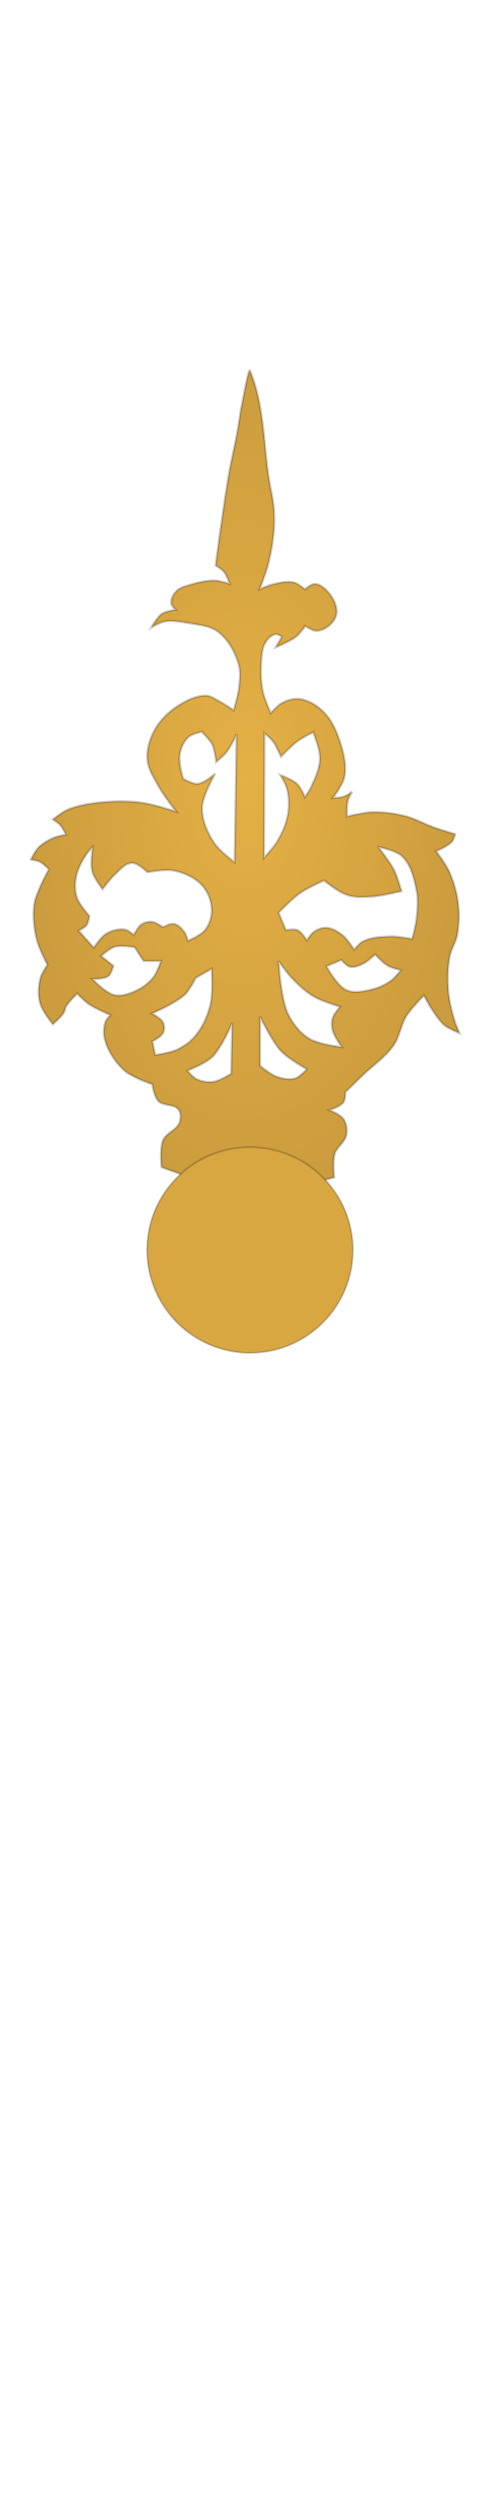
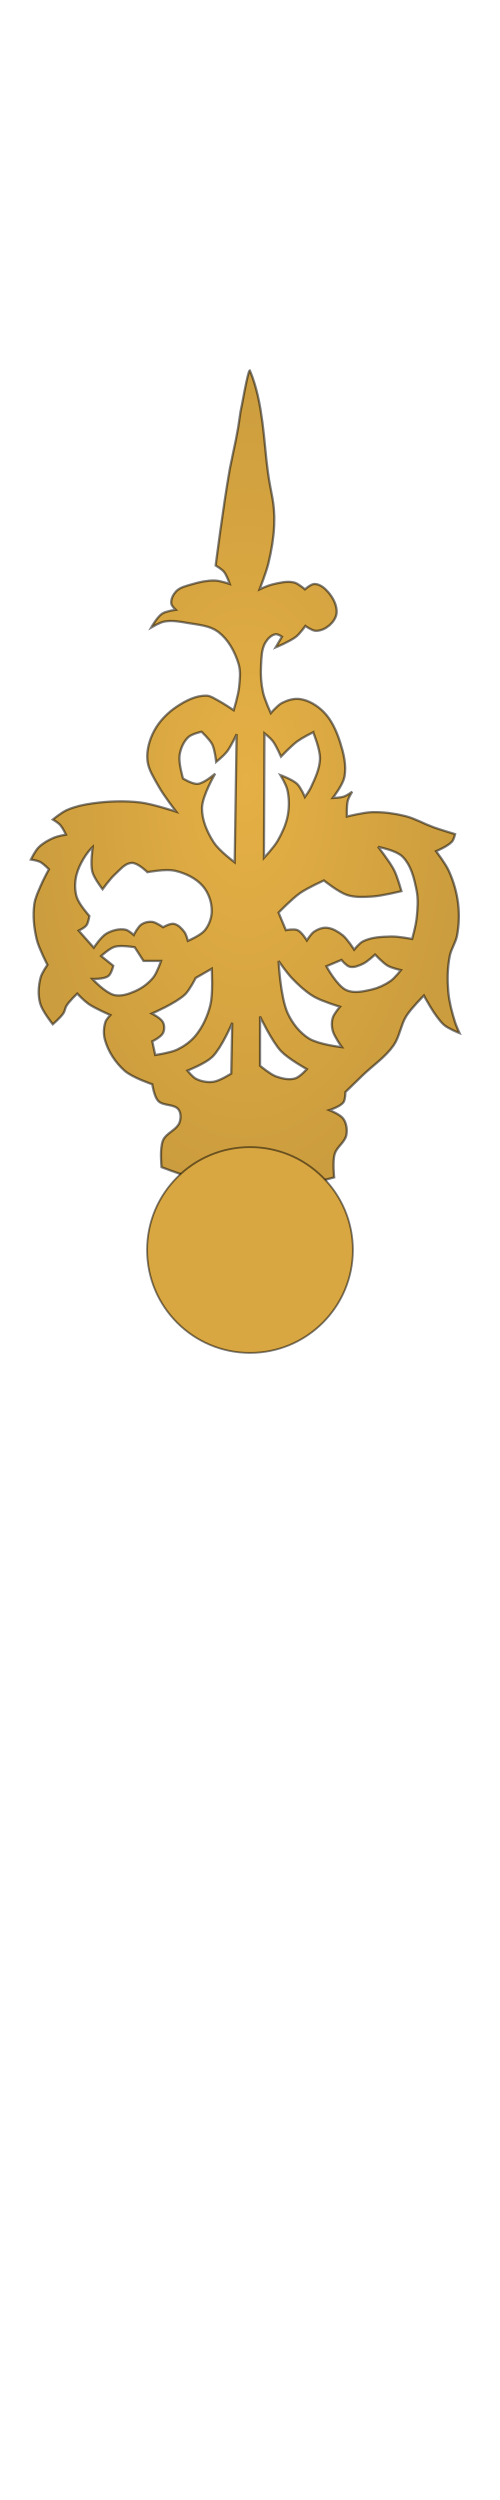
<svg xmlns="http://www.w3.org/2000/svg" xmlns:xlink="http://www.w3.org/1999/xlink" width="200" height="1000" viewBox="0 0 52.917 264.583" version="1.1" id="svg5" xml:space="preserve">
  <defs id="defs2">
    <linearGradient id="linearGradient14214">
      <stop style="stop-color:#e5b045;stop-opacity:1;" offset="0" id="stop14210" />
      <stop style="stop-color:#cc9d3e;stop-opacity:1;" offset="1" id="stop14212" />
    </linearGradient>
    <radialGradient xlink:href="#linearGradient14214" id="radialGradient14216" cx="25.974" cy="79.479" fx="25.974" fy="79.479" r="24.672" gradientTransform="matrix(0.9278627,0,0,1.766453,1.873709,-57.74171)" gradientUnits="userSpaceOnUse" />
  </defs>
  <g id="layer1">
-     <path id="path11168" style="fill:url(#radialGradient14216);fill-opacity:1;stroke:#000000;stroke-width:0.245px;stroke-linecap:butt;stroke-linejoin:miter;stroke-opacity:0.2" d="m 26.438,39.2 c -0.215,0.014 -0.904,4.159 -0.981,4.361 -0.336,2.548 -0.612,3.443 -1.135,6.064 -0.716,4.062 -1.496,10.218 -1.496,10.218 0,0 0.645,0.385 0.877,0.671 0.301,0.37 0.619,1.29 0.619,1.29 0,0 -1.018,-0.344 -1.548,-0.362 -0.854,-0.029 -1.711,0.166 -2.529,0.413 -0.56,0.169 -1.195,0.3 -1.6,0.723 -0.32,0.335 -0.568,0.83 -0.516,1.29 0.031,0.27 0.465,0.671 0.465,0.671 0,0 -1.029,0.133 -1.445,0.413 -0.508,0.342 -1.135,1.445 -1.135,1.445 0,0 0.893,-0.529 1.393,-0.619 0.814,-0.146 1.662,0.013 2.477,0.155 1.094,0.191 2.311,0.263 3.2,0.929 1.077,0.807 1.778,2.118 2.168,3.406 0.239,0.79 0.137,1.656 0.051,2.477 -0.087,0.826 -0.568,2.426 -0.568,2.426 0,0 -1.075,-0.734 -1.651,-1.032 -0.397,-0.205 -0.791,-0.506 -1.239,-0.516 -1.099,-0.024 -2.179,0.529 -3.096,1.135 -0.985,0.651 -1.868,1.54 -2.426,2.58 -0.501,0.934 -0.814,2.041 -0.722,3.097 0.087,1.006 0.699,1.902 1.187,2.786 0.525,0.953 1.858,2.684 1.858,2.684 0,0 -2.513,-0.829 -3.819,-0.981 -1.675,-0.194 -3.387,-0.131 -5.057,0.103 -0.934,0.131 -1.877,0.332 -2.735,0.723 -0.53,0.241 -1.445,0.981 -1.445,0.981 0,0 0.558,0.331 0.774,0.568 0.27,0.296 0.619,1.032 0.619,1.032 0,0 -0.847,0.143 -1.239,0.31 -0.597,0.254 -1.19,0.576 -1.651,1.032 -0.363,0.359 -0.826,1.29 -0.826,1.29 0,0 0.68,0.103 0.981,0.258 0.358,0.185 0.929,0.774 0.929,0.774 0,0 -0.586,1.085 -0.826,1.651 -0.284,0.671 -0.625,1.342 -0.723,2.064 -0.165,1.23 -0.031,2.508 0.258,3.716 0.226,0.945 1.135,2.683 1.135,2.683 0,0 -0.594,0.851 -0.723,1.342 -0.231,0.882 -0.288,1.854 -0.051,2.735 0.224,0.835 1.342,2.219 1.342,2.219 0,0 0.839,-0.727 1.135,-1.187 0.15,-0.234 0.164,-0.537 0.31,-0.774 0.3,-0.488 1.135,-1.29 1.135,-1.29 0,0 0.747,0.779 1.187,1.084 0.714,0.495 2.322,1.187 2.322,1.187 0,0 -0.422,0.442 -0.516,0.723 -0.202,0.604 -0.221,1.296 -0.052,1.909 0.342,1.237 1.108,2.394 2.064,3.251 0.813,0.729 2.942,1.445 2.942,1.445 0,0 0.195,1.302 0.619,1.754 0.537,0.574 1.71,0.29 2.168,0.929 0.261,0.365 0.25,0.918 0.103,1.342 -0.283,0.817 -1.419,1.113 -1.754,1.909 -0.368,0.873 -0.155,2.838 -0.155,2.838 1e-6,0 6.219,2.422 9.495,2.58 2.963,0.143 8.773,-1.496 8.773,-1.496 0,0 -0.181,-1.685 0.052,-2.477 0.222,-0.756 1.093,-1.238 1.239,-2.012 0.107,-0.567 0.015,-1.226 -0.31,-1.703 -0.33,-0.485 -1.496,-0.929 -1.496,-0.929 0,0 1.162,-0.364 1.496,-0.826 0.216,-0.298 0.207,-1.084 0.207,-1.084 0,0 1.204,-1.17 1.806,-1.754 1.1,-1.067 2.431,-1.939 3.303,-3.2 0.64,-0.925 0.745,-2.143 1.342,-3.097 0.504,-0.807 1.858,-2.167 1.858,-2.167 0,0 1.184,2.263 2.116,3.096 0.465,0.416 1.651,0.877 1.651,0.877 0,0 -0.342,-0.745 -0.465,-1.135 -0.332,-1.059 -0.624,-2.145 -0.722,-3.251 -0.111,-1.252 -0.085,-2.534 0.155,-3.767 0.146,-0.753 0.632,-1.413 0.774,-2.167 0.214,-1.133 0.247,-2.314 0.103,-3.458 -0.148,-1.172 -0.49,-2.331 -0.981,-3.406 -0.341,-0.747 -1.342,-2.064 -1.342,-2.064 0,0 1.274,-0.526 1.703,-1.032 0.18,-0.212 0.309,-0.774 0.309,-0.774 0,0 -1.522,-0.456 -2.27,-0.723 -1.011,-0.361 -1.952,-0.925 -2.993,-1.187 -1.159,-0.292 -2.367,-0.448 -3.561,-0.413 -0.89,0.026 -2.631,0.464 -2.631,0.464 0,0 -0.044,-1.153 0.103,-1.703 0.09,-0.334 0.464,-0.929 0.464,-0.929 0,0 -0.556,0.406 -0.877,0.516 -0.377,0.13 -1.187,0.155 -1.187,0.155 0,0 1.077,-1.388 1.239,-2.219 0.239,-1.225 -0.08,-2.528 -0.464,-3.716 -0.375,-1.157 -0.893,-2.341 -1.755,-3.199 -0.666,-0.662 -1.547,-1.209 -2.477,-1.342 -0.645,-0.092 -1.331,0.114 -1.909,0.413 -0.476,0.246 -1.187,1.084 -1.187,1.084 0,0 -0.657,-1.448 -0.826,-2.219 -0.199,-0.91 -0.259,-1.857 -0.207,-2.787 0.047,-0.839 0.034,-1.756 0.465,-2.477 0.238,-0.399 0.625,-0.805 1.084,-0.877 0.237,-0.037 0.671,0.258 0.671,0.258 l -0.671,1.135 c 0,0 1.528,-0.629 2.167,-1.135 0.392,-0.311 0.981,-1.135 0.981,-1.135 0,0 0.684,0.502 1.084,0.516 0.517,0.018 1.053,-0.23 1.445,-0.568 0.391,-0.337 0.738,-0.827 0.774,-1.342 0.054,-0.778 -0.372,-1.574 -0.877,-2.168 -0.365,-0.429 -0.882,-0.865 -1.445,-0.877 -0.393,-0.008 -1.032,0.567 -1.032,0.567 0,0 -0.7,-0.616 -1.135,-0.722 -0.755,-0.184 -1.565,0.031 -2.322,0.206 -0.467,0.108 -1.342,0.516 -1.342,0.516 0,0 0.702,-1.799 0.929,-2.735 0.328,-1.352 0.571,-2.738 0.619,-4.128 0.083,-2.38 -0.358,-3.212 -0.671,-5.573 -0.42,-2.987 -0.47,-7.346 -1.909,-10.734 z m -5.109,38.24 c 0,0 0.875,0.817 1.135,1.342 0.282,0.568 0.413,1.858 0.413,1.858 0,0 0.816,-0.67 1.135,-1.084 0.433,-0.561 1.032,-1.858 1.032,-1.858 l -0.206,13.572 c 0,0 -1.67,-1.254 -2.219,-2.116 -0.693,-1.087 -1.266,-2.375 -1.239,-3.664 0.027,-1.29 1.393,-3.612 1.393,-3.612 0,0 -1.144,1.02 -1.858,1.084 -0.547,0.048 -1.548,-0.568 -1.548,-0.568 0,0 -0.489,-1.652 -0.361,-2.477 0.109,-0.699 0.412,-1.426 0.929,-1.909 0.366,-0.343 1.393,-0.568 1.393,-0.568 z m 11.817,0.052 c 0,0 0.748,1.828 0.723,2.787 -0.029,1.082 -0.524,2.114 -0.981,3.096 -0.163,0.351 -0.619,0.981 -0.619,0.981 0,0 -0.435,-1.021 -0.826,-1.393 -0.479,-0.457 -1.755,-0.929 -1.755,-0.929 0,0 0.594,0.994 0.723,1.548 0.202,0.872 0.211,1.803 0.052,2.683 -0.175,0.965 -0.591,1.887 -1.084,2.735 -0.387,0.667 -1.445,1.806 -1.445,1.806 l 0.052,-13.211 c 0,0 0.633,0.506 0.877,0.826 0.378,0.495 0.877,1.651 0.877,1.651 0,0 1.078,-1.136 1.703,-1.6 0.526,-0.39 1.703,-0.981 1.703,-0.981 z M 9.821,89.619 c -3e-7,0 -0.272,1.783 -0.051,2.632 0.18,0.694 1.084,1.858 1.084,1.858 0,0 0.794,-1.096 1.29,-1.548 0.54,-0.491 1.076,-1.215 1.806,-1.239 0.64,-0.021 1.651,0.981 1.651,0.981 0,0 1.95,-0.37 2.89,-0.155 1.111,0.255 2.254,0.784 2.993,1.651 0.593,0.696 0.925,1.666 0.929,2.58 0.003,0.729 -0.268,1.494 -0.723,2.064 -0.443,0.556 -1.806,1.135 -1.806,1.135 0,0 -0.162,-0.663 -0.361,-0.929 -0.286,-0.383 -0.664,-0.794 -1.135,-0.877 -0.391,-0.069 -1.135,0.361 -1.135,0.361 0,0 -0.715,-0.517 -1.135,-0.568 -0.385,-0.046 -0.811,0.044 -1.135,0.258 -0.391,0.258 -0.826,1.135 -0.826,1.135 0,0 -0.535,-0.503 -0.877,-0.568 -0.673,-0.127 -1.418,0.072 -2.012,0.413 -0.581,0.334 -1.342,1.497 -1.342,1.497 L 8.324,98.495 c 0,0 0.627,-0.299 0.826,-0.568 0.204,-0.275 0.31,-0.981 0.31,-0.981 0,0 -1.108,-1.241 -1.342,-2.013 -0.234,-0.774 -0.213,-1.645 0,-2.425 0.294,-1.079 1.083,-2.322 1.703,-2.89 z m 30.189,0 c 0.206,0.052 1.919,0.383 2.58,1.032 0.918,0.902 1.242,2.299 1.496,3.561 0.201,0.995 0.109,2.036 0,3.045 -0.078,0.718 -0.465,2.115 -0.465,2.115 0,0 -1.475,-0.278 -2.219,-0.258 -1.012,0.028 -2.087,0.063 -2.993,0.516 -0.381,0.191 -0.929,0.877 -0.929,0.877 0,0 -0.717,-1.142 -1.239,-1.548 -0.492,-0.383 -1.081,-0.737 -1.703,-0.774 -0.451,-0.026 -0.915,0.161 -1.29,0.413 -0.334,0.225 -0.774,0.929 -0.774,0.929 0,0 -0.535,-0.886 -0.981,-1.084 -0.377,-0.167 -1.239,0 -1.239,0 l -0.774,-1.858 c 0,0 1.434,-1.476 2.27,-2.064 0.781,-0.549 2.529,-1.342 2.529,-1.342 0,0 1.549,1.252 2.477,1.548 0.837,0.267 1.755,0.209 2.632,0.155 1.047,-0.064 3.097,-0.568 3.097,-0.568 0,0 -0.42,-1.52 -0.774,-2.219 -0.453,-0.894 -1.703,-2.477 -1.703,-2.477 z M 12.89,100.121 c 0.658,0.004 1.369,0.129 1.369,0.129 l 0.929,1.445 h 1.858 c 0,0 -0.419,1.253 -0.826,1.755 -0.503,0.62 -1.179,1.122 -1.909,1.445 -0.688,0.304 -1.486,0.58 -2.219,0.413 -0.936,-0.214 -2.322,-1.703 -2.322,-1.703 0,0 1.244,0.041 1.703,-0.31 0.318,-0.243 0.516,-1.084 0.516,-1.084 l -1.29,-1.032 c 0,0 0.887,-0.816 1.445,-0.981 0.169,-0.05 0.386,-0.071 0.616,-0.076 0.043,-8.4e-4 0.087,-0.001 0.13,-9.5e-4 z m 26.81,0.902 c 0,0 0.824,0.889 1.342,1.187 0.424,0.245 1.393,0.464 1.393,0.464 0,0 -0.657,0.833 -1.084,1.135 -0.616,0.436 -1.328,0.763 -2.064,0.929 -0.856,0.193 -1.833,0.415 -2.632,0.052 -1,-0.455 -2.116,-2.529 -2.116,-2.529 l 1.6,-0.671 c 0,0 0.509,0.634 0.877,0.723 0.463,0.111 0.962,-0.11 1.393,-0.31 0.49,-0.227 1.29,-0.981 1.29,-0.981 z m -10.218,0.671 c 0,0 0.868,1.257 1.393,1.806 0.7,0.732 1.451,1.444 2.322,1.961 0.857,0.509 2.787,1.084 2.787,1.084 0,0 -0.64,0.734 -0.774,1.187 -0.127,0.429 -0.113,0.909 0,1.342 0.169,0.648 0.981,1.754 0.981,1.754 0,0 -2.487,-0.281 -3.509,-0.929 -0.969,-0.614 -1.733,-1.592 -2.219,-2.632 -0.799,-1.709 -0.981,-5.574 -0.981,-5.574 z m -7.07,0.826 c 0,0.206 0.159,2.618 -0.155,3.87 -0.288,1.149 -0.799,2.282 -1.548,3.2 -0.52,0.637 -1.219,1.142 -1.961,1.496 -0.719,0.344 -2.322,0.568 -2.322,0.568 l -0.31,-1.445 c 0,0 0.925,-0.448 1.135,-0.877 0.167,-0.34 0.166,-0.795 0,-1.135 -0.22,-0.452 -1.187,-0.929 -1.187,-0.929 0,0 2.531,-1.085 3.509,-2.012 0.506,-0.479 1.135,-1.755 1.135,-1.755 z m 5.109,5.058 c 0,0 1.243,2.622 2.219,3.664 0.76,0.811 2.735,1.909 2.735,1.909 0,0 -0.733,0.833 -1.239,0.981 -0.647,0.189 -1.378,0.022 -2.012,-0.206 -0.642,-0.231 -1.703,-1.135 -1.703,-1.135 z m -2.942,0.671 -0.103,5.367 c 0,0 -1.215,0.786 -1.909,0.877 -0.606,0.079 -1.26,-0.037 -1.806,-0.31 -0.381,-0.19 -0.929,-0.877 -0.929,-0.877 0,0 1.914,-0.747 2.632,-1.445 1,-0.973 2.115,-3.612 2.115,-3.612 z" />
-     <circle style="fill:#d9a741;fill-opacity:1;stroke:#000000;stroke-width:0.195;stroke-linecap:round;stroke-linejoin:round;stroke-opacity:0.2" id="path11398" cx="26.458" cy="132.292" r="10.889" />
+     <path id="path11168" style="fill:url(#radialGradient14216);fill-opacity:1;stroke:#000000;stroke-width:0.245px;stroke-linecap:butt;stroke-linejoin:miter;stroke-opacity:0.5" d="m 26.438,39.2 c -0.215,0.014 -0.904,4.159 -0.981,4.361 -0.336,2.548 -0.612,3.443 -1.135,6.064 -0.716,4.062 -1.496,10.218 -1.496,10.218 0,0 0.645,0.385 0.877,0.671 0.301,0.37 0.619,1.29 0.619,1.29 0,0 -1.018,-0.344 -1.548,-0.362 -0.854,-0.029 -1.711,0.166 -2.529,0.413 -0.56,0.169 -1.195,0.3 -1.6,0.723 -0.32,0.335 -0.568,0.83 -0.516,1.29 0.031,0.27 0.465,0.671 0.465,0.671 0,0 -1.029,0.133 -1.445,0.413 -0.508,0.342 -1.135,1.445 -1.135,1.445 0,0 0.893,-0.529 1.393,-0.619 0.814,-0.146 1.662,0.013 2.477,0.155 1.094,0.191 2.311,0.263 3.2,0.929 1.077,0.807 1.778,2.118 2.168,3.406 0.239,0.79 0.137,1.656 0.051,2.477 -0.087,0.826 -0.568,2.426 -0.568,2.426 0,0 -1.075,-0.734 -1.651,-1.032 -0.397,-0.205 -0.791,-0.506 -1.239,-0.516 -1.099,-0.024 -2.179,0.529 -3.096,1.135 -0.985,0.651 -1.868,1.54 -2.426,2.58 -0.501,0.934 -0.814,2.041 -0.722,3.097 0.087,1.006 0.699,1.902 1.187,2.786 0.525,0.953 1.858,2.684 1.858,2.684 0,0 -2.513,-0.829 -3.819,-0.981 -1.675,-0.194 -3.387,-0.131 -5.057,0.103 -0.934,0.131 -1.877,0.332 -2.735,0.723 -0.53,0.241 -1.445,0.981 -1.445,0.981 0,0 0.558,0.331 0.774,0.568 0.27,0.296 0.619,1.032 0.619,1.032 0,0 -0.847,0.143 -1.239,0.31 -0.597,0.254 -1.19,0.576 -1.651,1.032 -0.363,0.359 -0.826,1.29 -0.826,1.29 0,0 0.68,0.103 0.981,0.258 0.358,0.185 0.929,0.774 0.929,0.774 0,0 -0.586,1.085 -0.826,1.651 -0.284,0.671 -0.625,1.342 -0.723,2.064 -0.165,1.23 -0.031,2.508 0.258,3.716 0.226,0.945 1.135,2.683 1.135,2.683 0,0 -0.594,0.851 -0.723,1.342 -0.231,0.882 -0.288,1.854 -0.051,2.735 0.224,0.835 1.342,2.219 1.342,2.219 0,0 0.839,-0.727 1.135,-1.187 0.15,-0.234 0.164,-0.537 0.31,-0.774 0.3,-0.488 1.135,-1.29 1.135,-1.29 0,0 0.747,0.779 1.187,1.084 0.714,0.495 2.322,1.187 2.322,1.187 0,0 -0.422,0.442 -0.516,0.723 -0.202,0.604 -0.221,1.296 -0.052,1.909 0.342,1.237 1.108,2.394 2.064,3.251 0.813,0.729 2.942,1.445 2.942,1.445 0,0 0.195,1.302 0.619,1.754 0.537,0.574 1.71,0.29 2.168,0.929 0.261,0.365 0.25,0.918 0.103,1.342 -0.283,0.817 -1.419,1.113 -1.754,1.909 -0.368,0.873 -0.155,2.838 -0.155,2.838 1e-6,0 6.219,2.422 9.495,2.58 2.963,0.143 8.773,-1.496 8.773,-1.496 0,0 -0.181,-1.685 0.052,-2.477 0.222,-0.756 1.093,-1.238 1.239,-2.012 0.107,-0.567 0.015,-1.226 -0.31,-1.703 -0.33,-0.485 -1.496,-0.929 -1.496,-0.929 0,0 1.162,-0.364 1.496,-0.826 0.216,-0.298 0.207,-1.084 0.207,-1.084 0,0 1.204,-1.17 1.806,-1.754 1.1,-1.067 2.431,-1.939 3.303,-3.2 0.64,-0.925 0.745,-2.143 1.342,-3.097 0.504,-0.807 1.858,-2.167 1.858,-2.167 0,0 1.184,2.263 2.116,3.096 0.465,0.416 1.651,0.877 1.651,0.877 0,0 -0.342,-0.745 -0.465,-1.135 -0.332,-1.059 -0.624,-2.145 -0.722,-3.251 -0.111,-1.252 -0.085,-2.534 0.155,-3.767 0.146,-0.753 0.632,-1.413 0.774,-2.167 0.214,-1.133 0.247,-2.314 0.103,-3.458 -0.148,-1.172 -0.49,-2.331 -0.981,-3.406 -0.341,-0.747 -1.342,-2.064 -1.342,-2.064 0,0 1.274,-0.526 1.703,-1.032 0.18,-0.212 0.309,-0.774 0.309,-0.774 0,0 -1.522,-0.456 -2.27,-0.723 -1.011,-0.361 -1.952,-0.925 -2.993,-1.187 -1.159,-0.292 -2.367,-0.448 -3.561,-0.413 -0.89,0.026 -2.631,0.464 -2.631,0.464 0,0 -0.044,-1.153 0.103,-1.703 0.09,-0.334 0.464,-0.929 0.464,-0.929 0,0 -0.556,0.406 -0.877,0.516 -0.377,0.13 -1.187,0.155 -1.187,0.155 0,0 1.077,-1.388 1.239,-2.219 0.239,-1.225 -0.08,-2.528 -0.464,-3.716 -0.375,-1.157 -0.893,-2.341 -1.755,-3.199 -0.666,-0.662 -1.547,-1.209 -2.477,-1.342 -0.645,-0.092 -1.331,0.114 -1.909,0.413 -0.476,0.246 -1.187,1.084 -1.187,1.084 0,0 -0.657,-1.448 -0.826,-2.219 -0.199,-0.91 -0.259,-1.857 -0.207,-2.787 0.047,-0.839 0.034,-1.756 0.465,-2.477 0.238,-0.399 0.625,-0.805 1.084,-0.877 0.237,-0.037 0.671,0.258 0.671,0.258 l -0.671,1.135 c 0,0 1.528,-0.629 2.167,-1.135 0.392,-0.311 0.981,-1.135 0.981,-1.135 0,0 0.684,0.502 1.084,0.516 0.517,0.018 1.053,-0.23 1.445,-0.568 0.391,-0.337 0.738,-0.827 0.774,-1.342 0.054,-0.778 -0.372,-1.574 -0.877,-2.168 -0.365,-0.429 -0.882,-0.865 -1.445,-0.877 -0.393,-0.008 -1.032,0.567 -1.032,0.567 0,0 -0.7,-0.616 -1.135,-0.722 -0.755,-0.184 -1.565,0.031 -2.322,0.206 -0.467,0.108 -1.342,0.516 -1.342,0.516 0,0 0.702,-1.799 0.929,-2.735 0.328,-1.352 0.571,-2.738 0.619,-4.128 0.083,-2.38 -0.358,-3.212 -0.671,-5.573 -0.42,-2.987 -0.47,-7.346 -1.909,-10.734 z m -5.109,38.24 c 0,0 0.875,0.817 1.135,1.342 0.282,0.568 0.413,1.858 0.413,1.858 0,0 0.816,-0.67 1.135,-1.084 0.433,-0.561 1.032,-1.858 1.032,-1.858 l -0.206,13.572 c 0,0 -1.67,-1.254 -2.219,-2.116 -0.693,-1.087 -1.266,-2.375 -1.239,-3.664 0.027,-1.29 1.393,-3.612 1.393,-3.612 0,0 -1.144,1.02 -1.858,1.084 -0.547,0.048 -1.548,-0.568 -1.548,-0.568 0,0 -0.489,-1.652 -0.361,-2.477 0.109,-0.699 0.412,-1.426 0.929,-1.909 0.366,-0.343 1.393,-0.568 1.393,-0.568 z m 11.817,0.052 c 0,0 0.748,1.828 0.723,2.787 -0.029,1.082 -0.524,2.114 -0.981,3.096 -0.163,0.351 -0.619,0.981 -0.619,0.981 0,0 -0.435,-1.021 -0.826,-1.393 -0.479,-0.457 -1.755,-0.929 -1.755,-0.929 0,0 0.594,0.994 0.723,1.548 0.202,0.872 0.211,1.803 0.052,2.683 -0.175,0.965 -0.591,1.887 -1.084,2.735 -0.387,0.667 -1.445,1.806 -1.445,1.806 l 0.052,-13.211 c 0,0 0.633,0.506 0.877,0.826 0.378,0.495 0.877,1.651 0.877,1.651 0,0 1.078,-1.136 1.703,-1.6 0.526,-0.39 1.703,-0.981 1.703,-0.981 z M 9.821,89.619 c -3e-7,0 -0.272,1.783 -0.051,2.632 0.18,0.694 1.084,1.858 1.084,1.858 0,0 0.794,-1.096 1.29,-1.548 0.54,-0.491 1.076,-1.215 1.806,-1.239 0.64,-0.021 1.651,0.981 1.651,0.981 0,0 1.95,-0.37 2.89,-0.155 1.111,0.255 2.254,0.784 2.993,1.651 0.593,0.696 0.925,1.666 0.929,2.58 0.003,0.729 -0.268,1.494 -0.723,2.064 -0.443,0.556 -1.806,1.135 -1.806,1.135 0,0 -0.162,-0.663 -0.361,-0.929 -0.286,-0.383 -0.664,-0.794 -1.135,-0.877 -0.391,-0.069 -1.135,0.361 -1.135,0.361 0,0 -0.715,-0.517 -1.135,-0.568 -0.385,-0.046 -0.811,0.044 -1.135,0.258 -0.391,0.258 -0.826,1.135 -0.826,1.135 0,0 -0.535,-0.503 -0.877,-0.568 -0.673,-0.127 -1.418,0.072 -2.012,0.413 -0.581,0.334 -1.342,1.497 -1.342,1.497 L 8.324,98.495 c 0,0 0.627,-0.299 0.826,-0.568 0.204,-0.275 0.31,-0.981 0.31,-0.981 0,0 -1.108,-1.241 -1.342,-2.013 -0.234,-0.774 -0.213,-1.645 0,-2.425 0.294,-1.079 1.083,-2.322 1.703,-2.89 z m 30.189,0 c 0.206,0.052 1.919,0.383 2.58,1.032 0.918,0.902 1.242,2.299 1.496,3.561 0.201,0.995 0.109,2.036 0,3.045 -0.078,0.718 -0.465,2.115 -0.465,2.115 0,0 -1.475,-0.278 -2.219,-0.258 -1.012,0.028 -2.087,0.063 -2.993,0.516 -0.381,0.191 -0.929,0.877 -0.929,0.877 0,0 -0.717,-1.142 -1.239,-1.548 -0.492,-0.383 -1.081,-0.737 -1.703,-0.774 -0.451,-0.026 -0.915,0.161 -1.29,0.413 -0.334,0.225 -0.774,0.929 -0.774,0.929 0,0 -0.535,-0.886 -0.981,-1.084 -0.377,-0.167 -1.239,0 -1.239,0 l -0.774,-1.858 c 0,0 1.434,-1.476 2.27,-2.064 0.781,-0.549 2.529,-1.342 2.529,-1.342 0,0 1.549,1.252 2.477,1.548 0.837,0.267 1.755,0.209 2.632,0.155 1.047,-0.064 3.097,-0.568 3.097,-0.568 0,0 -0.42,-1.52 -0.774,-2.219 -0.453,-0.894 -1.703,-2.477 -1.703,-2.477 z M 12.89,100.121 c 0.658,0.004 1.369,0.129 1.369,0.129 l 0.929,1.445 h 1.858 c 0,0 -0.419,1.253 -0.826,1.755 -0.503,0.62 -1.179,1.122 -1.909,1.445 -0.688,0.304 -1.486,0.58 -2.219,0.413 -0.936,-0.214 -2.322,-1.703 -2.322,-1.703 0,0 1.244,0.041 1.703,-0.31 0.318,-0.243 0.516,-1.084 0.516,-1.084 l -1.29,-1.032 c 0,0 0.887,-0.816 1.445,-0.981 0.169,-0.05 0.386,-0.071 0.616,-0.076 0.043,-8.4e-4 0.087,-0.001 0.13,-9.5e-4 z m 26.81,0.902 c 0,0 0.824,0.889 1.342,1.187 0.424,0.245 1.393,0.464 1.393,0.464 0,0 -0.657,0.833 -1.084,1.135 -0.616,0.436 -1.328,0.763 -2.064,0.929 -0.856,0.193 -1.833,0.415 -2.632,0.052 -1,-0.455 -2.116,-2.529 -2.116,-2.529 l 1.6,-0.671 c 0,0 0.509,0.634 0.877,0.723 0.463,0.111 0.962,-0.11 1.393,-0.31 0.49,-0.227 1.29,-0.981 1.29,-0.981 z m -10.218,0.671 c 0,0 0.868,1.257 1.393,1.806 0.7,0.732 1.451,1.444 2.322,1.961 0.857,0.509 2.787,1.084 2.787,1.084 0,0 -0.64,0.734 -0.774,1.187 -0.127,0.429 -0.113,0.909 0,1.342 0.169,0.648 0.981,1.754 0.981,1.754 0,0 -2.487,-0.281 -3.509,-0.929 -0.969,-0.614 -1.733,-1.592 -2.219,-2.632 -0.799,-1.709 -0.981,-5.574 -0.981,-5.574 z m -7.07,0.826 c 0,0.206 0.159,2.618 -0.155,3.87 -0.288,1.149 -0.799,2.282 -1.548,3.2 -0.52,0.637 -1.219,1.142 -1.961,1.496 -0.719,0.344 -2.322,0.568 -2.322,0.568 l -0.31,-1.445 c 0,0 0.925,-0.448 1.135,-0.877 0.167,-0.34 0.166,-0.795 0,-1.135 -0.22,-0.452 -1.187,-0.929 -1.187,-0.929 0,0 2.531,-1.085 3.509,-2.012 0.506,-0.479 1.135,-1.755 1.135,-1.755 z m 5.109,5.058 c 0,0 1.243,2.622 2.219,3.664 0.76,0.811 2.735,1.909 2.735,1.909 0,0 -0.733,0.833 -1.239,0.981 -0.647,0.189 -1.378,0.022 -2.012,-0.206 -0.642,-0.231 -1.703,-1.135 -1.703,-1.135 z m -2.942,0.671 -0.103,5.367 c 0,0 -1.215,0.786 -1.909,0.877 -0.606,0.079 -1.26,-0.037 -1.806,-0.31 -0.381,-0.19 -0.929,-0.877 -0.929,-0.877 0,0 1.914,-0.747 2.632,-1.445 1,-0.973 2.115,-3.612 2.115,-3.612 z" />
+     <circle style="fill:#d9a741;fill-opacity:1;stroke:#000000;stroke-width:0.195;stroke-linecap:round;stroke-linejoin:round;stroke-opacity:0.5" id="path11398" cx="26.458" cy="132.292" r="10.889" />
  </g>
  <g id="layer4" style="display:none">
    <path style="fill:none;stroke:#000000;stroke-width:0.265px;stroke-linecap:butt;stroke-linejoin:miter;stroke-opacity:1" d="m 19.844,125.677 6.615,6.615 6.615,6.615" id="path1581" />
    <path style="fill:none;stroke:#000000;stroke-width:0.265px;stroke-linecap:butt;stroke-linejoin:miter;stroke-opacity:1" d="m 33.073,125.677 -6.615,6.615 -6.615,6.615" id="path1583" />
  </g>
</svg>
